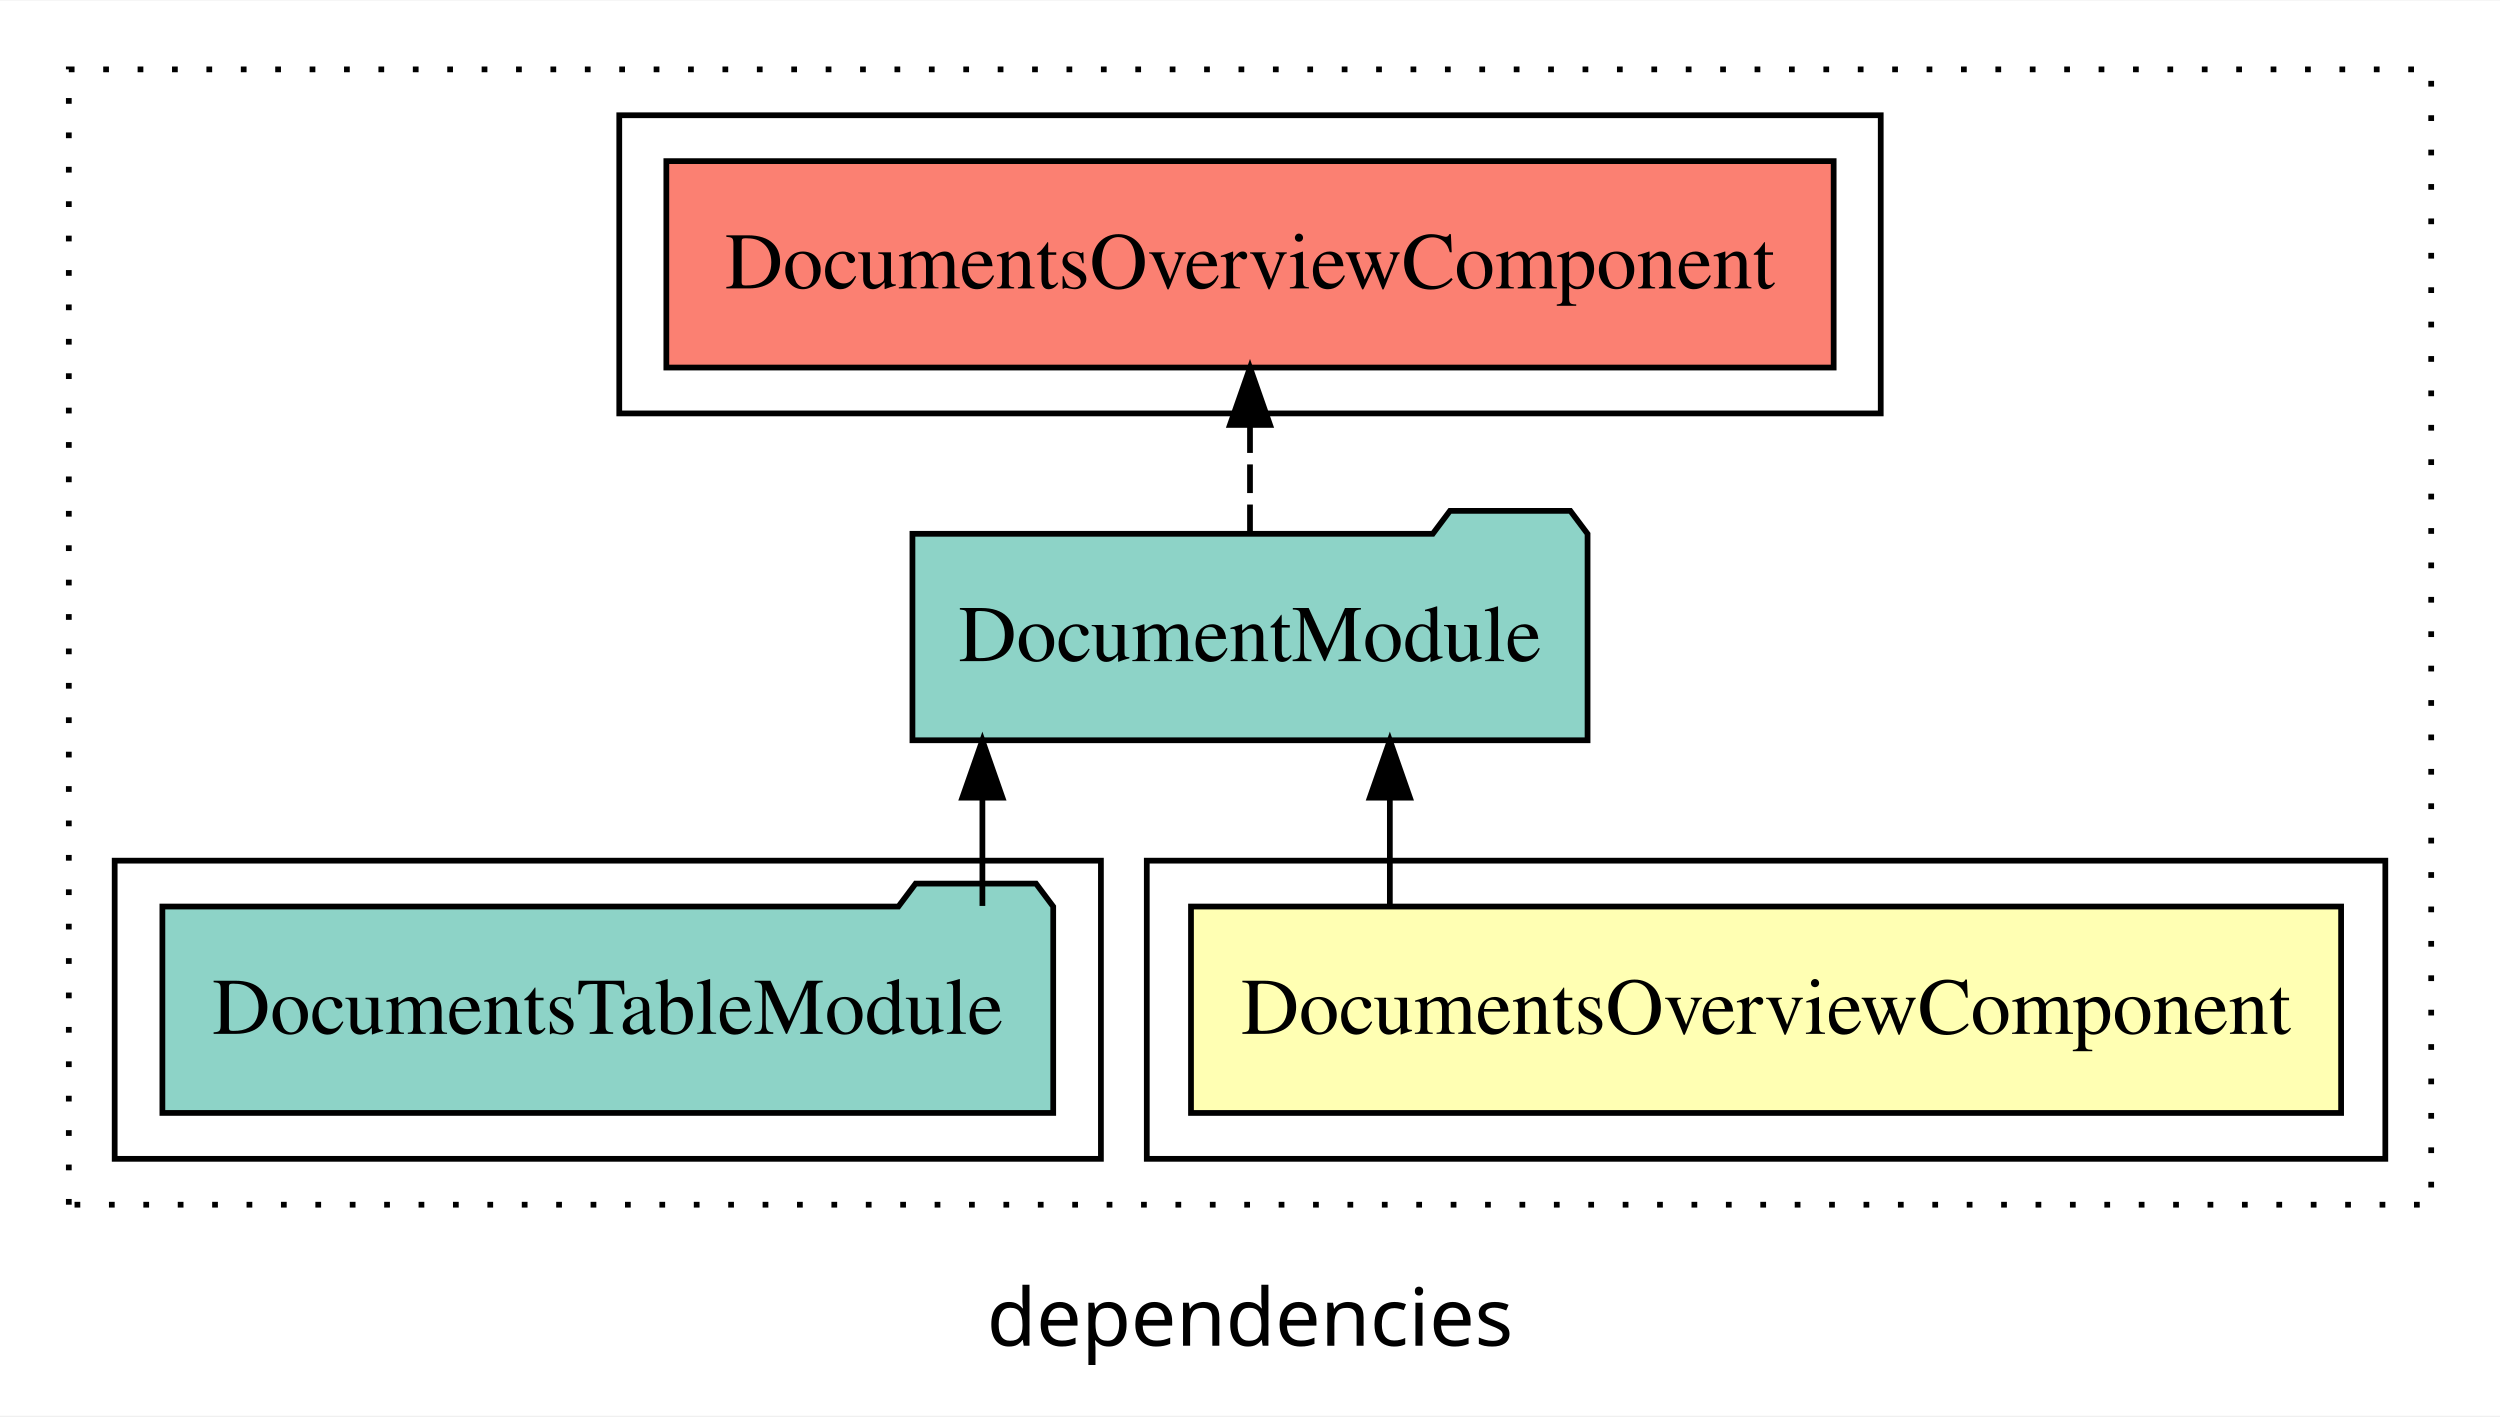
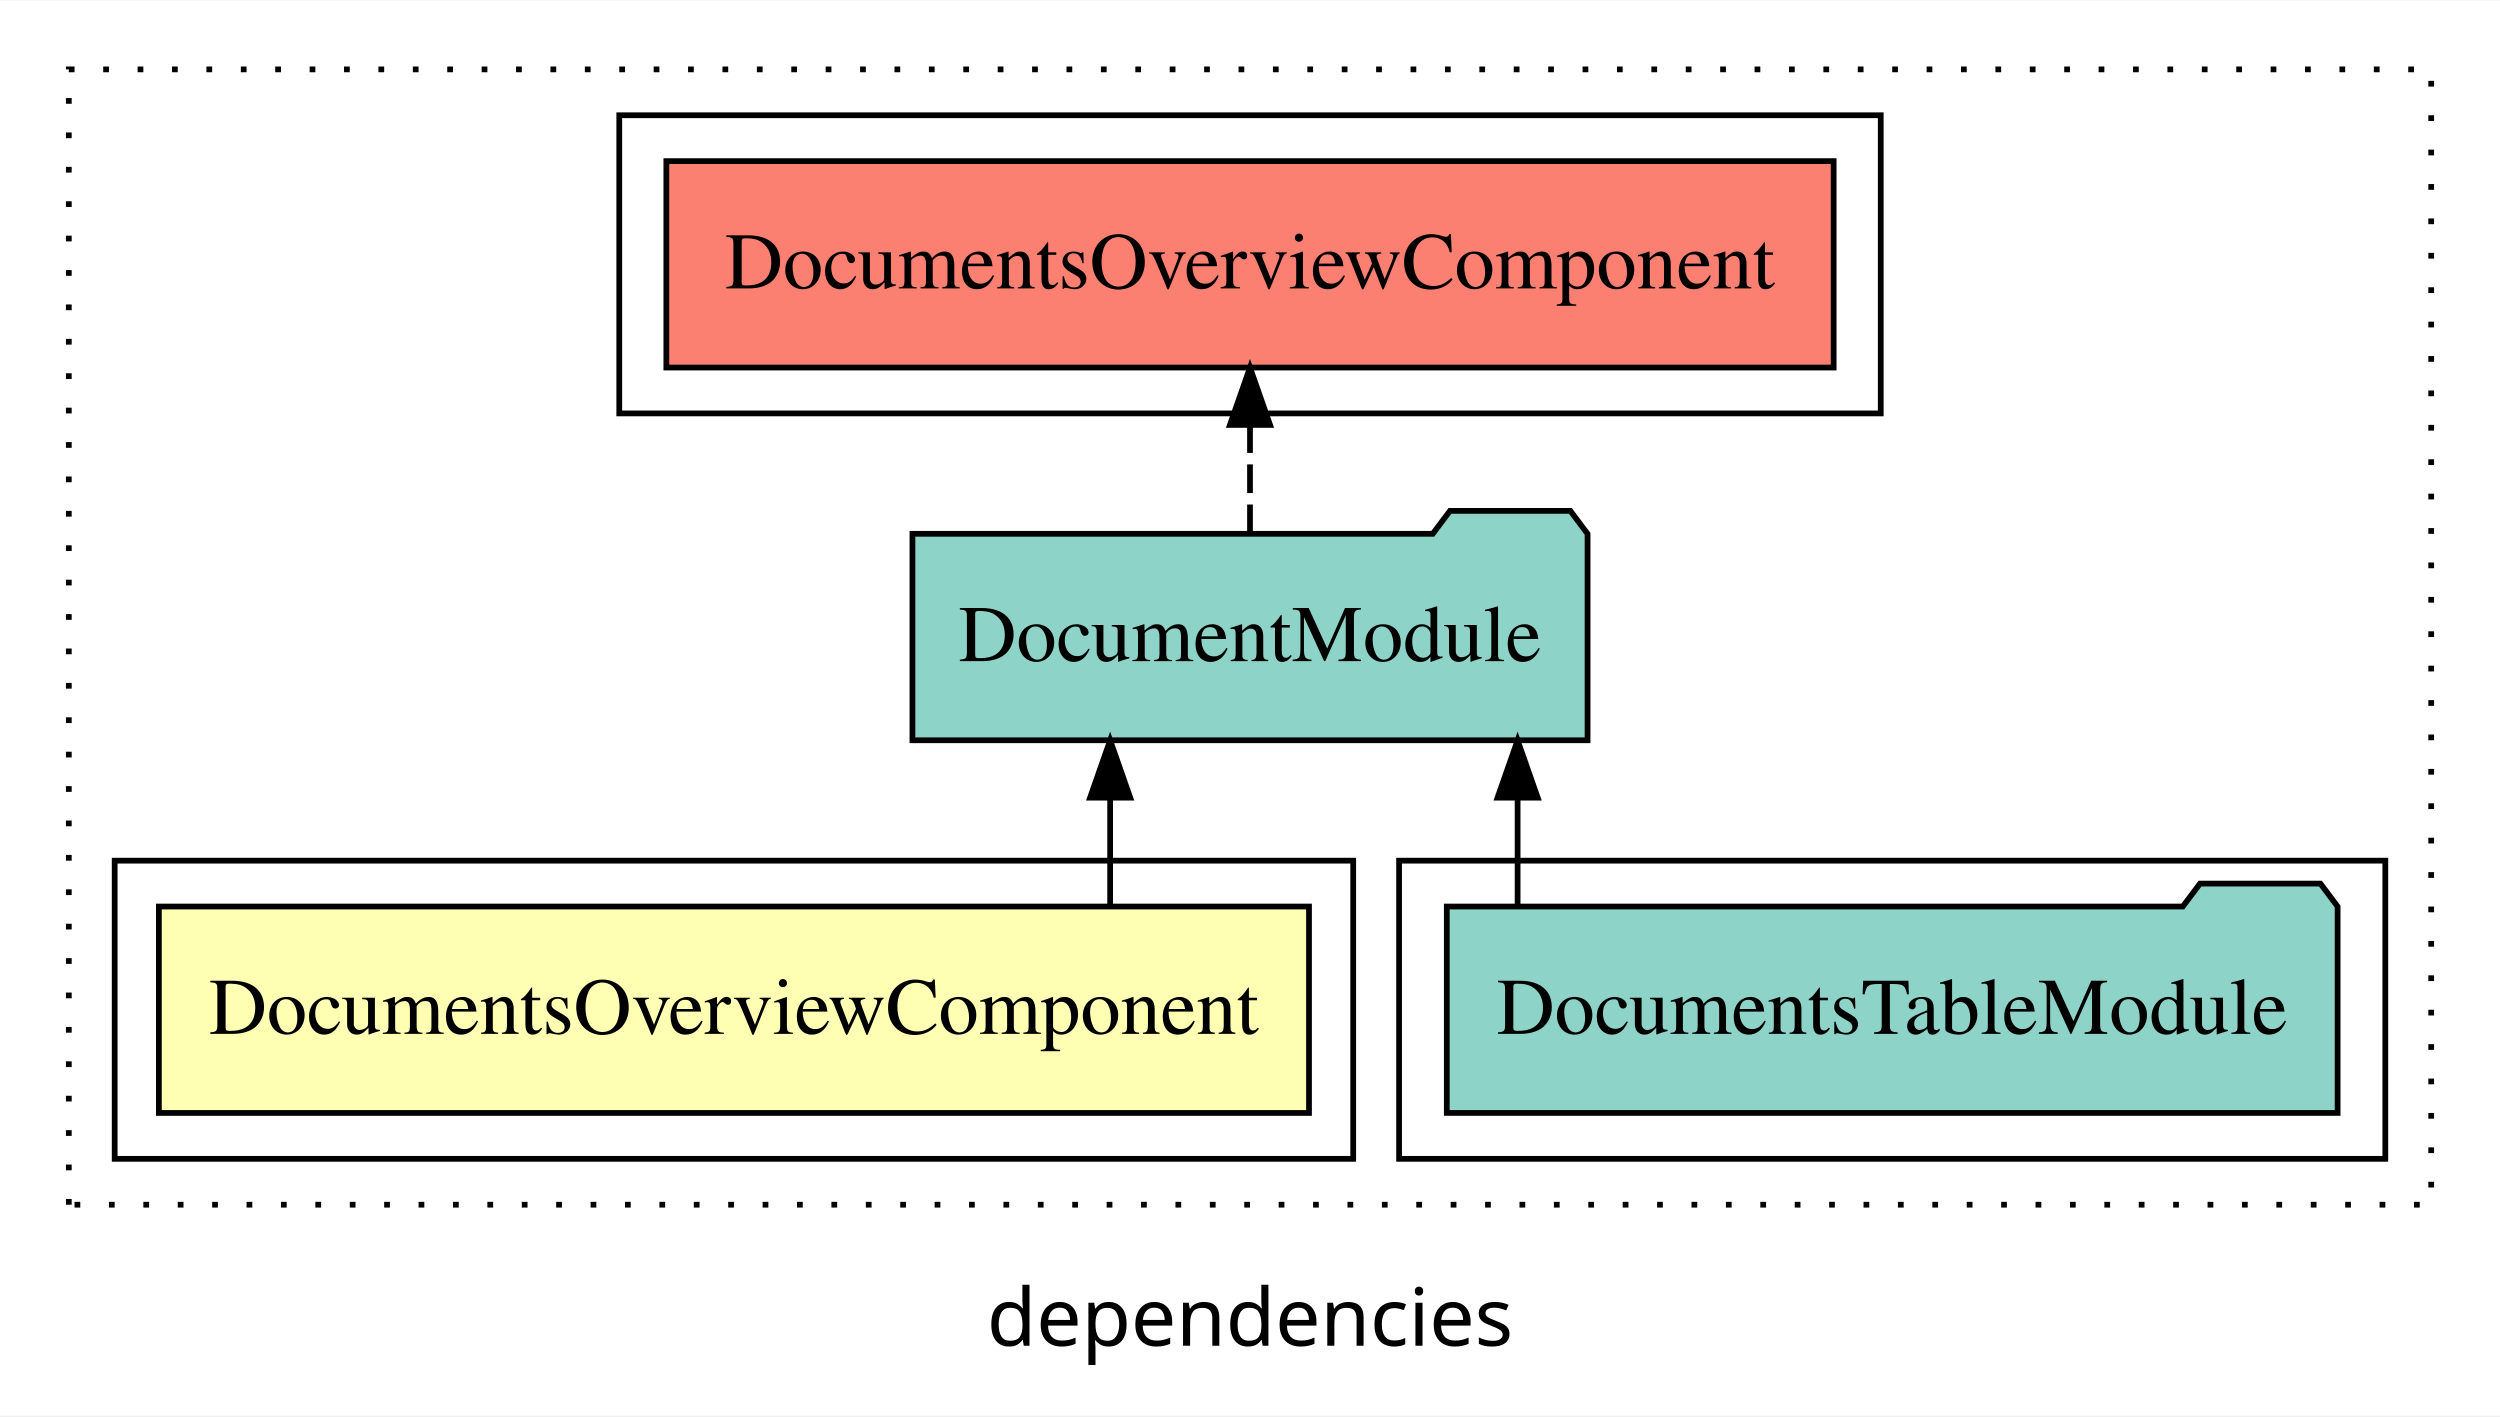
<svg xmlns="http://www.w3.org/2000/svg" width="436pt" height="247pt" viewBox="0.00 0.00 436.00 246.80">
  <g id="graph0" class="graph" transform="scale(1 1) rotate(0) translate(4 242.8)">
    <polygon fill="white" stroke="transparent" points="-4,4 -4,-242.8 432,-242.8 432,4 -4,4" />
    <text text-anchor="middle" x="214" y="-8.2" font-family="sans-serif" font-size="14.00">dependencies</text>
    <g id="clust1" class="cluster">
      <polygon fill="none" stroke="black" stroke-dasharray="1,5" points="8,-32.8 8,-230.8 420,-230.8 420,-32.8 8,-32.8" />
    </g>
    <g id="clust5" class="cluster">
      <polygon fill="none" stroke="black" points="104,-170.8 104,-222.8 324,-222.8 324,-170.8 104,-170.8" />
    </g>
+     <g id="clust4" class="cluster">
+       <polygon fill="none" stroke="black" points="240,-40.8 240,-92.8 412,-92.8 412,-40.8 240,-40.8" />
+     </g>
    <g id="clust2" class="cluster">
-       <polygon fill="none" stroke="black" points="196,-40.8 196,-92.8 412,-92.8 412,-40.8 196,-40.8" />
-     </g>
-     <g id="clust4" class="cluster">
-       <polygon fill="none" stroke="black" points="16,-40.8 16,-92.8 188,-92.8 188,-40.8 16,-40.8" />
+       <polygon fill="none" stroke="black" points="16,-40.8 16,-92.8 232,-92.8 232,-40.8 16,-40.8" />
    </g>
    <g id="node1" class="node">
-       <polygon fill="#ffffb3" stroke="black" points="404.29,-84.8 203.71,-84.8 203.71,-48.8 404.29,-48.8 404.29,-84.8" />
-       <text text-anchor="middle" x="304" y="-62.6" font-family="Times,serif" font-size="14.00">DocumentsOverviewComponent</text>
+       <polygon fill="#ffffb3" stroke="black" points="224.29,-84.8 23.71,-84.8 23.71,-48.8 224.29,-48.8 224.29,-84.8" />
+       <text text-anchor="middle" x="124" y="-62.6" font-family="Times,serif" font-size="14.00">DocumentsOverviewComponent</text>
    </g>
    <g id="node2" class="node">
      <polygon fill="#8dd3c7" stroke="black" points="272.87,-149.8 269.87,-153.8 248.87,-153.8 245.87,-149.8 155.13,-149.8 155.13,-113.8 272.87,-113.8 272.87,-149.8" />
      <text text-anchor="middle" x="214" y="-127.6" font-family="Times,serif" font-size="14.00">DocumentModule</text>
    </g>
    <g id="edge1" class="edge">
-       <path fill="none" stroke="black" d="M238.39,-84.91C238.39,-84.91 238.39,-103.79 238.39,-103.79" />
-       <polygon fill="black" stroke="black" points="234.89,-103.79 238.39,-113.79 241.89,-103.79 234.89,-103.79" />
+       <path fill="none" stroke="black" d="M189.61,-84.91C189.61,-84.91 189.61,-103.79 189.61,-103.79" />
+       <polygon fill="black" stroke="black" points="186.11,-103.79 189.61,-113.79 193.11,-103.79 186.11,-103.79" />
    </g>
    <g id="node4" class="node">
      <polygon fill="#fb8072" stroke="black" points="315.79,-214.8 112.21,-214.8 112.21,-178.8 315.79,-178.8 315.79,-214.8" />
      <text text-anchor="middle" x="214" y="-192.6" font-family="Times,serif" font-size="14.00">DocumentsOverviewComponent </text>
    </g>
    <g id="edge3" class="edge">
      <path fill="none" stroke="black" stroke-dasharray="5,2" d="M214,-149.91C214,-149.91 214,-168.79 214,-168.79" />
      <polygon fill="black" stroke="black" points="210.5,-168.79 214,-178.79 217.5,-168.79 210.5,-168.79" />
    </g>
    <g id="node3" class="node">
-       <polygon fill="#8dd3c7" stroke="black" points="179.68,-84.8 176.68,-88.8 155.68,-88.8 152.68,-84.8 24.32,-84.8 24.32,-48.8 179.68,-48.8 179.68,-84.8" />
-       <text text-anchor="middle" x="102" y="-62.6" font-family="Times,serif" font-size="14.00">DocumentsTableModule</text>
+       <polygon fill="#8dd3c7" stroke="black" points="403.68,-84.8 400.68,-88.8 379.68,-88.8 376.68,-84.8 248.32,-84.8 248.32,-48.8 403.68,-48.8 403.68,-84.8" />
+       <text text-anchor="middle" x="326" y="-62.6" font-family="Times,serif" font-size="14.00">DocumentsTableModule</text>
    </g>
    <g id="edge2" class="edge">
-       <path fill="none" stroke="black" d="M167.33,-84.91C167.33,-84.91 167.33,-103.79 167.33,-103.79" />
-       <polygon fill="black" stroke="black" points="163.83,-103.79 167.33,-113.79 170.83,-103.79 163.83,-103.79" />
+       <path fill="none" stroke="black" d="M260.67,-84.91C260.67,-84.91 260.67,-103.79 260.67,-103.79" />
+       <polygon fill="black" stroke="black" points="257.17,-103.79 260.67,-113.79 264.17,-103.79 257.17,-103.79" />
    </g>
  </g>
</svg>
